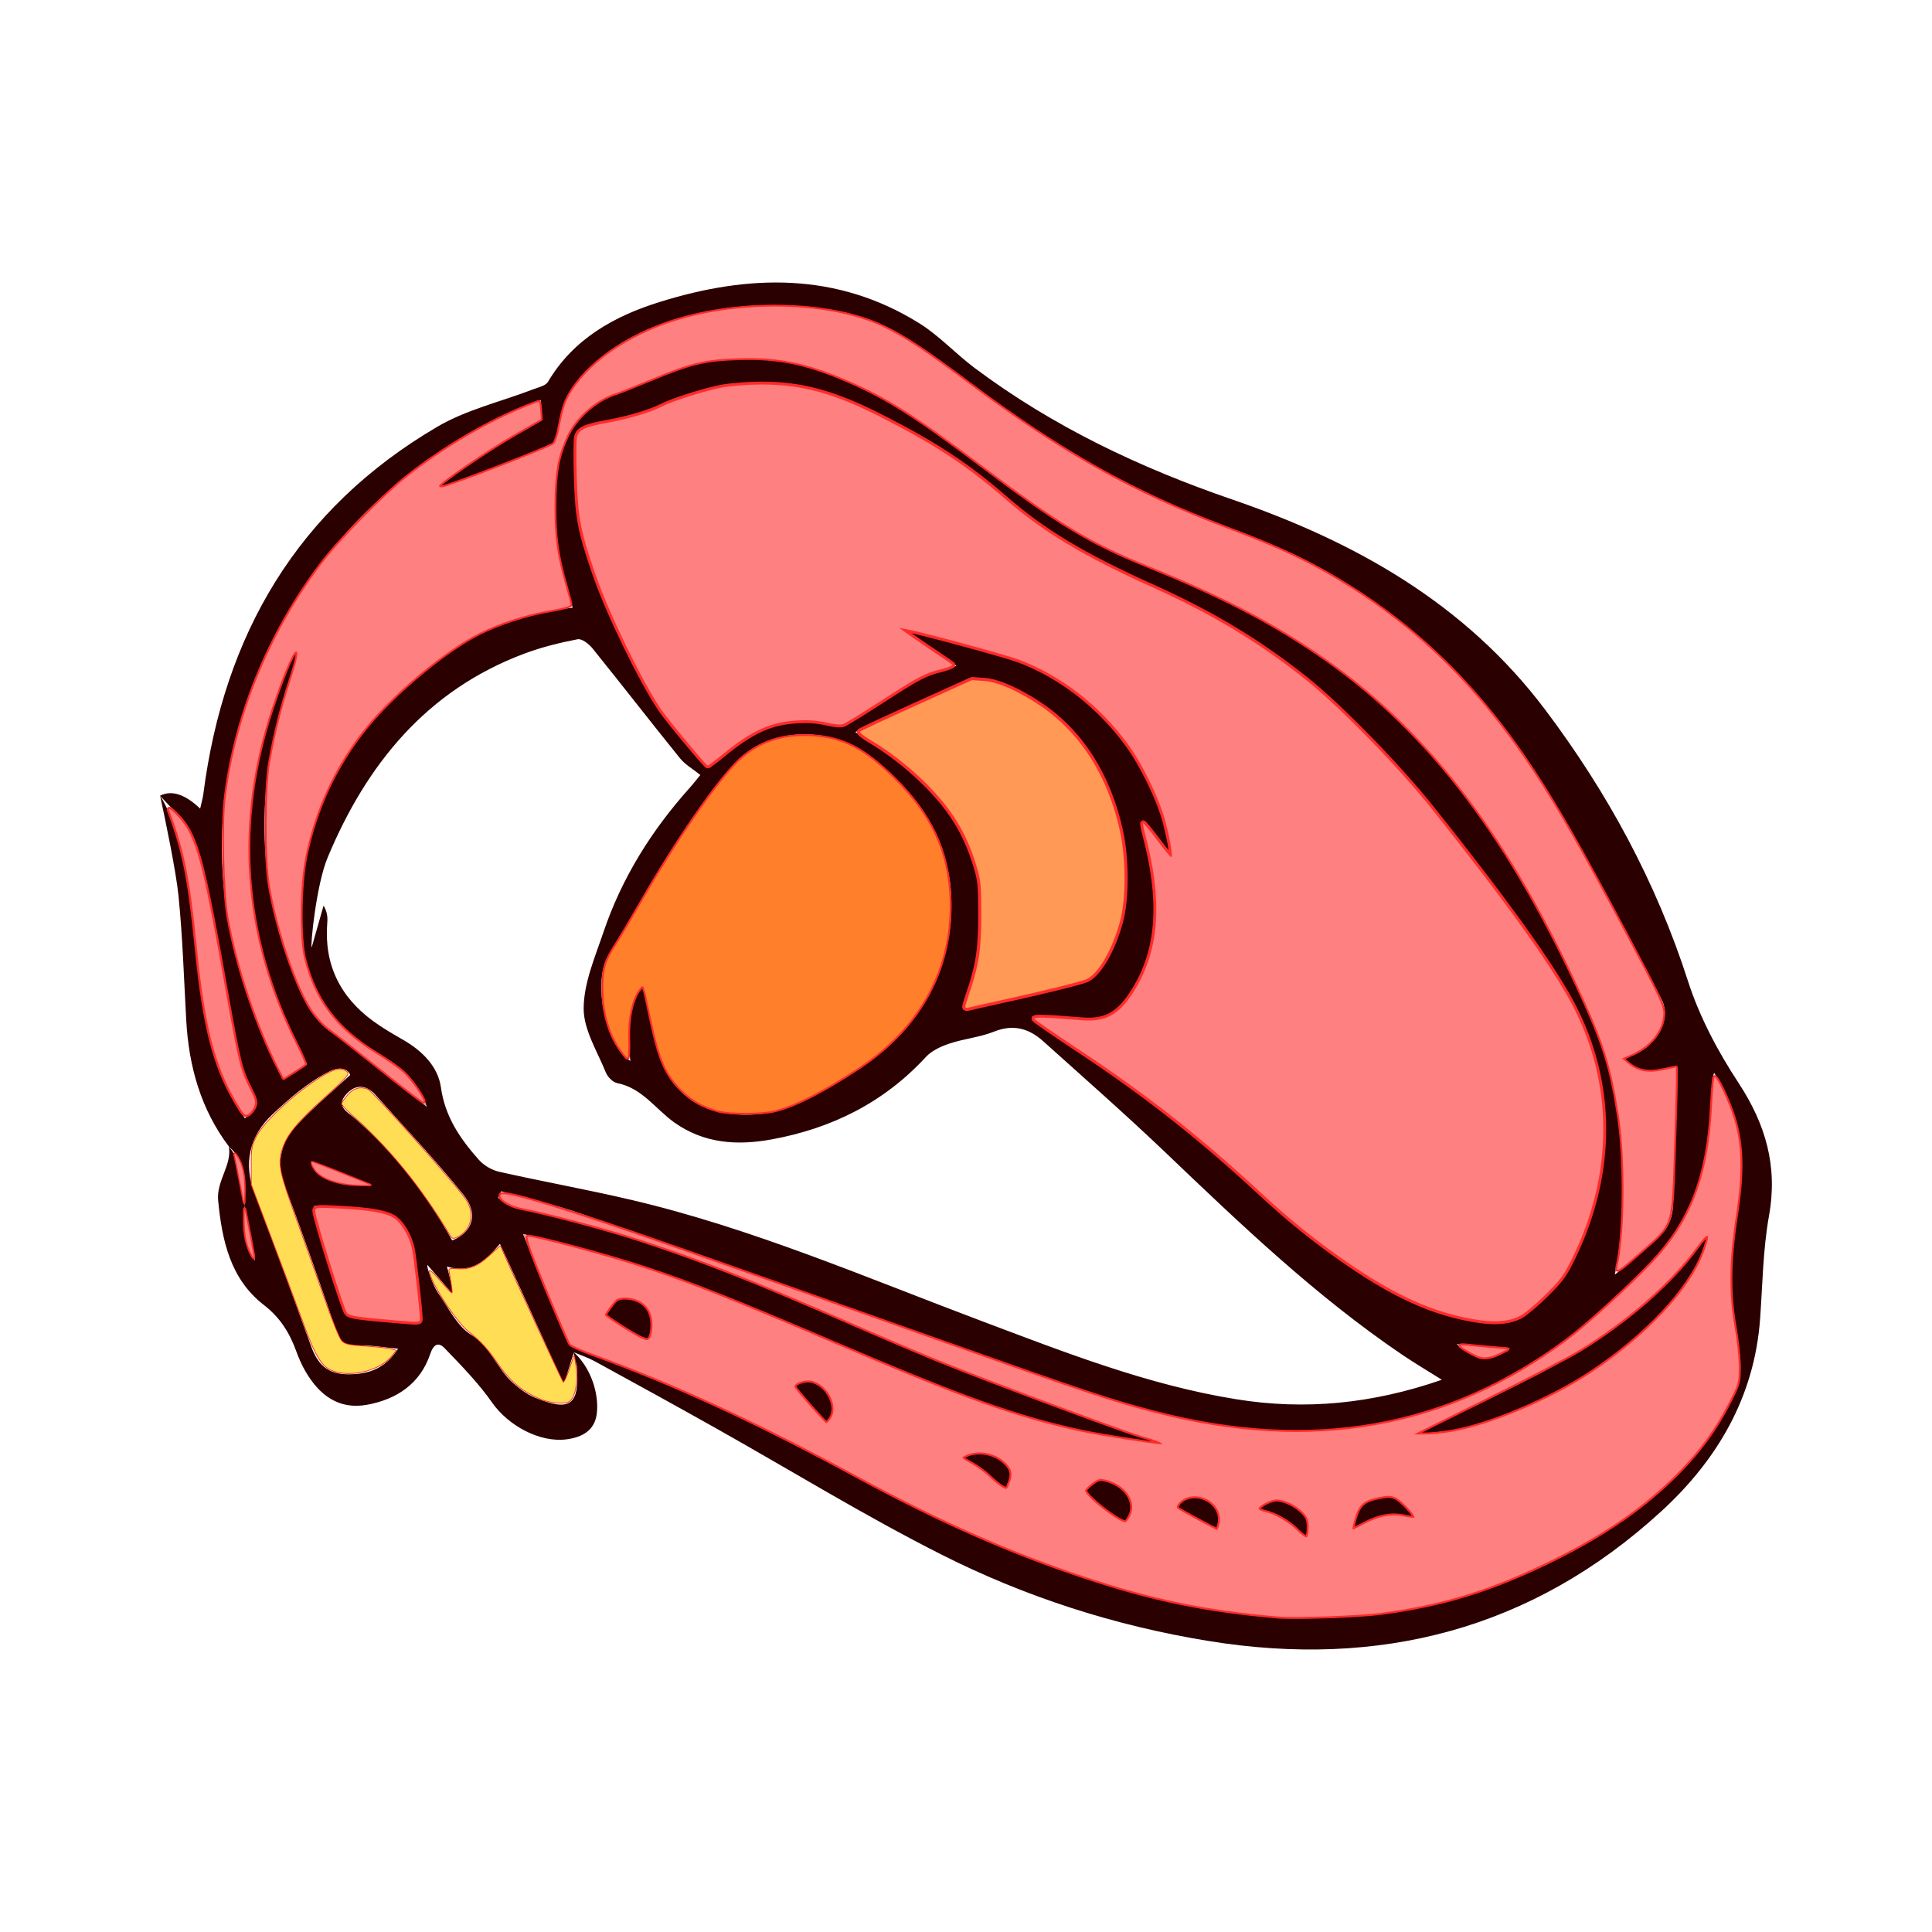
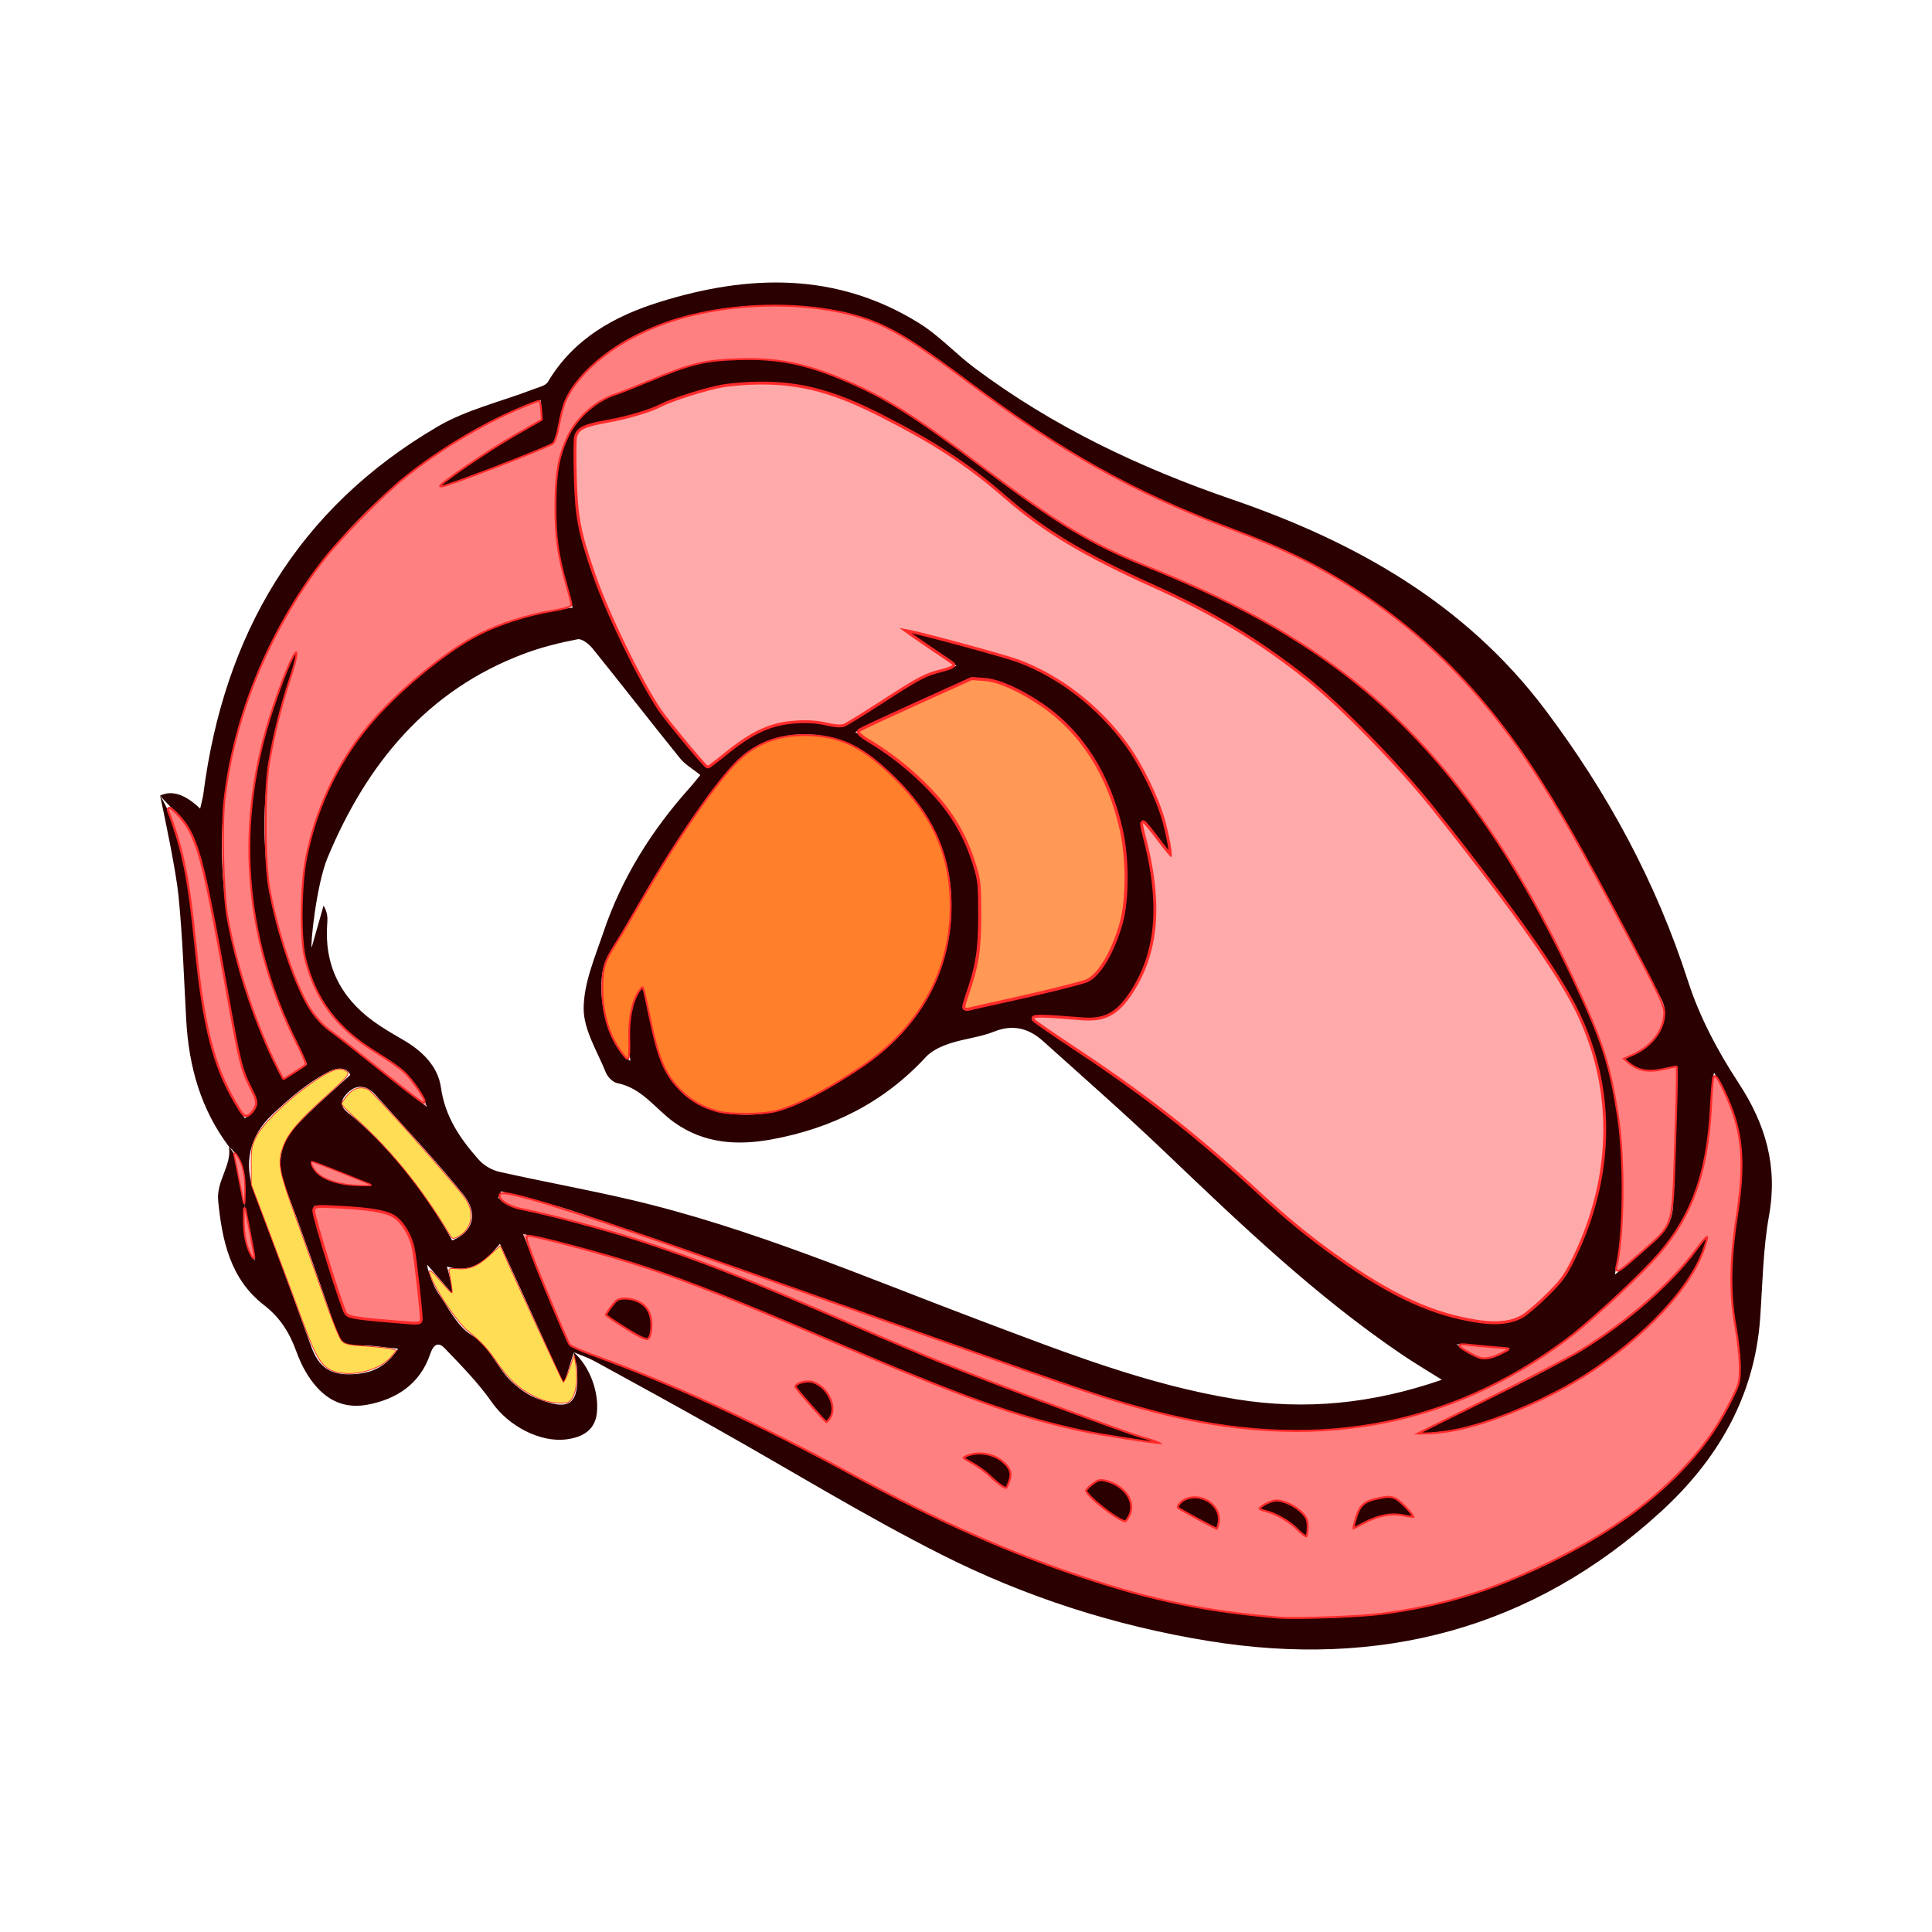
<svg xmlns="http://www.w3.org/2000/svg" viewBox="0 0 256 256" id="svg4206" version="1.1">
  <style id="style3">
    svg { cursor: default; }
  </style>
  <defs id="defs4208">
    <clipPath id="_clip1">
      <rect id="Background" x="12" y="14" width="920" height="892" />
    </clipPath>
  </defs>
  <g id="layer4">
    <g style="clip-rule:evenodd;fill:#ff2a2a;fill-rule:evenodd;stroke-linejoin:round;stroke-miterlimit:1.414" clip-path="url(#_clip1)" id="g6" transform="matrix(0.2596938,0,0,0.2596938,9.833498,1.603912)">
      <path id="path18" style="fill:#2b0000;stroke-width:9.313" d="m 576.068,758.549 c -5.792,-1.704 -10.905,-0.978 -13.363,4.526 7.366,4.004 13.689,7.431 20.478,11.119 2.552,-7.86 0.326,-13.466 -7.115,-15.645 z M 367.375,701.1 c 5.55,6.407 10.765,12.423 16.465,18.979 6.174,-6.584 3.325,-12.209 -0.829,-17.061 -4.759,-5.569 -10.523,-6.081 -15.636,-1.918 z m 85.545,36.738 c 3.949,2.002 7.078,3.176 9.722,5.057 2.645,1.872 4.712,4.535 7.189,6.658 1.825,1.555 3.911,2.803 5.876,4.191 0.829,-2.906 2.989,-6.202 2.263,-8.633 -2.645,-8.8 -15.403,-12.786 -25.051,-7.273 z m 168.38,23.784 c -6.249,-3.38 -12.469,-3.38 -17.088,2.477 9.35,1.416 17.135,5.439 24.203,14.639 3.678,-8.549 -0.615,-13.606 -7.115,-17.116 z M 278.328,656.335 c -2.822,0.605 -4.749,5.392 -7.078,8.325 0.652,0.82 14.164,10.803 21.735,12.982 3.427,-6.826 2.756,-13.503 -2.617,-18.28 -2.84,-2.524 -8.325,-3.827 -12.041,-3.027 z m 243.849,92.567 c -1.183,0.959 -3.781,3.054 -6.388,5.15 1.695,1.993 3.194,4.2 5.131,5.932 3.101,2.766 6.351,5.429 9.806,7.72 1.788,1.192 5.299,2.682 6.044,1.965 1.695,-1.62 2.952,-4.526 2.961,-6.91 0.019,-6.873 -8.055,-13.904 -17.554,-13.857 z m 151.235,8.987 c -5.047,-1.145 -11.883,0.624 -16.334,3.567 -2.989,1.984 -3.185,8.186 -4.628,12.507 0.857,0.568 12.74,-12.022 31.774,-5.55 -3.557,-3.697 -6.621,-9.573 -10.812,-10.523 z m 10.281,-32.1 c 57.393,0.522 144.102,-58.967 150.016,-103.043 -36.039,54.907 -94.867,75.525 -150.016,103.043 z M 849.121,546.242 C 838.588,530.206 829.267,512.605 823.409,494.418 807.131,443.851 782.35,398.173 750.548,355.95 709.675,301.667 653.53,270.191 590.754,248.642 c -47.01,-16.139 -91.477,-37.213 -131.4,-67.125 -9.666,-7.245 -18.029,-16.446 -28.208,-22.778 -42.037,-26.159 -86.877,-25.013 -132.257,-10.886 -23.244,7.236 -44.067,18.718 -57.16,40.789 -1.22,2.058 -4.898,2.812 -7.571,3.837 -16.316,6.277 -33.916,10.328 -48.788,19.035 -71.511,41.878 -109.003,106.163 -119.47,187.34 -0.27,2.142 -0.903,4.237 -1.639,7.552 -7.236,-6.891 -14.099,-9.741 -20.432,-6.603 5.588,6.537 12.535,11.901 15.654,18.97 4.703,10.635 7.478,22.313 9.741,33.814 5.187,26.364 9.331,52.942 14.434,79.333 1.248,6.426 3.669,13.028 7.18,18.504 4.023,6.267 2.282,9.75 -3.772,13.997 -1.993,-3.259 -3.911,-6.184 -5.615,-9.238 C 68.275,531.547 64.727,505.518 62.305,479.127 60.266,456.851 56.839,420.877 43.829,399.803 c 2.878,13.41 8.167,38.861 9.378,51.07 2.114,21.074 2.775,42.307 3.949,63.474 1.313,23.505 7.357,45.371 21.754,64.461 1.257,1.667 2.738,3.502 3.129,5.448 3.418,17.116 6.621,34.27 10.141,52.774 -13.205,-19.072 3.781,-43.033 -13.27,-58.222 1.648,9.536 -6.454,17.489 -5.466,27.621 1.993,20.441 6.202,40.007 23.365,53.277 8.186,6.333 12.991,14.015 16.371,23.272 1.341,3.678 2.915,7.348 4.898,10.719 6.994,11.901 16.809,19.538 31.327,16.893 15.133,-2.757 27.118,-10.719 32.221,-25.861 1.835,-5.429 4.396,-6.1 7.403,-2.98 8.502,8.847 17.21,17.722 24.203,27.733 8.111,11.613 24.203,20.599 38.098,18.727 7.85,-1.062 14.248,-4.489 15.3,-13.056 1.266,-10.244 -3.045,-23.496 -11.706,-31.365 -0.205,1.713 1.509,6.416 1.564,7.199 1.443,19.761 -3.287,23.402 -21.475,15.924 -4.042,-1.658 -7.757,-4.507 -11.082,-7.431 -8.186,-7.18 -11.296,-18.308 -21.484,-24.66 -7.199,-4.489 -11.51,-13.792 -16.725,-21.214 -2.887,-4.125 -6.137,-13.978 -5.485,-14.341 4.274,4.926 8.558,9.862 12.833,14.798 0.373,-0.233 -1.313,-8.735 -2.915,-13.969 13.131,3.818 20.115,-3.483 27.081,-11.631 10.858,23.849 21.307,46.805 32.622,71.66 1.946,-6.267 3.399,-10.961 5.066,-16.334 3.604,1.537 7.329,2.766 10.709,4.619 20.46,11.194 40.91,22.425 61.248,33.851 38.545,21.652 76.279,44.905 115.699,64.806 42.866,21.642 88.627,36.328 136.177,44.048 87.128,14.146 165.092,-5.811 230.839,-65.989 28.72,-26.28 47.773,-58.511 50.623,-98.61 1.248,-17.498 1.453,-35.229 4.535,-52.42 4.535,-25.293 -1.732,-46.684 -15.636,-67.851 z M 83.827,365.207 c 25.479,-91.086 96.264,-146.439 154.188,-167.309 0.27,3.706 0.512,7.171 0.726,10.169 -9.201,5.224 -18.038,9.787 -26.392,15.114 -8.391,5.345 -16.297,11.436 -26.094,18.402 2.794,0 3.502,0.186 4.07,-0.028 15.207,-5.718 30.303,-11.78 45.65,-17.098 6.752,-2.337 10.914,-4.088 11.417,-13.177 0.773,-14.127 9.638,-25.107 20.413,-34.186 15.012,-12.665 32.808,-19.23 51.61,-23.505 22.48,-5.103 45.091,-4.945 67.777,-1.471 25.647,3.93 45.771,18.802 65.439,33.944 42.307,32.575 87.361,60.075 137.984,77.75 67.097,23.43 118.67,66.873 156.301,126.017 23.198,36.459 42.381,75.497 62.869,113.65 6.137,11.436 -4.368,27.481 -19.491,30.117 8.297,8.94 17.414,7.478 27.099,4.153 0,7.208 0.13,13.512 -0.028,19.817 -0.438,17.563 -0.736,35.127 -1.714,52.662 -0.223,4.07 -1.946,8.921 -4.675,11.808 -7.58,8.009 -16.064,15.17 -24.892,22.145 6.463,-30.573 5.364,-60.774 0.046,-90.695 -2.514,-14.155 -6.686,-28.413 -12.591,-41.506 -19.705,-43.694 -42.027,-85.787 -72.638,-123.354 -33.972,-41.692 -76.046,-71.66 -124.639,-93.358 -9.955,-4.442 -19.864,-9.07 -30.052,-12.935 -32.482,-12.311 -60.131,-32.454 -87.212,-53.463 -24.771,-19.221 -50.344,-36.999 -80.609,-46.619 -25.721,-8.176 -51.284,-8.074 -76.493,2.291 -8.409,3.464 -16.641,7.431 -25.228,10.337 -19.472,6.584 -27.509,21.316 -30.377,40.333 -3.055,20.227 -0.549,39.867 5.411,59.228 0.875,2.868 1.592,5.783 2.598,9.452 -21.056,2.384 -40.91,7.916 -58.157,19.435 -49.515,33.069 -80.917,77.545 -80.553,139.12 0.186,30.024 12.935,54.925 40.733,69.779 10.914,5.83 19.314,13.792 23.579,26.317 -12.106,-9.555 -24.213,-19.091 -36.3,-28.664 -2.85,-2.254 -5.299,-5.187 -8.428,-6.882 -13.308,-7.199 -18.504,-19.668 -23.7,-32.92 -20.637,-52.625 -18.029,-104.85 1.043,-157.084 0.522,-1.425 1.052,-2.84 1.527,-4.274 0.065,-0.205 -0.158,-0.503 -1.071,-3.204 -33.832,72.619 -31.569,142.053 5.858,211.292 -3.585,2.328 -6.77,4.396 -12.05,7.832 C 76.796,486.931 66.347,427.703 83.827,365.207 Z m 629.955,302.154 c -24.781,-3.883 -46.218,-16.194 -66.352,-30.284 -15.096,-10.57 -29.763,-22.108 -43.042,-34.866 -34.289,-32.938 -72.191,-60.904 -112.57,-85.731 -0.475,-0.298 -0.745,-0.931 -3.082,-3.967 6.444,0 11.268,-1.034 15.44,0.186 16.241,4.749 26.839,1.63 35.918,-12.721 13.317,-21.028 13.866,-44.02 8.968,-67.562 -1.276,-6.156 -3.045,-12.218 -4.591,-18.327 0.577,-0.317 1.155,-0.643 1.732,-0.959 4.228,5.727 8.465,11.445 13.587,18.374 -4.368,-48.602 -43.238,-92.874 -90.034,-104.626 -15.785,-3.967 -31.355,-8.754 -48.099,-12.367 9.35,6.239 18.709,12.488 28.524,19.044 -6.482,2.012 -13.317,2.952 -18.895,6.118 -11.724,6.64 -22.713,14.555 -34.158,21.698 -2.524,1.574 -6.184,3.641 -8.474,2.896 -22.965,-7.478 -41.506,0.494 -58.278,15.608 -1.751,1.574 -3.753,2.859 -7.199,5.466 -9.331,-11.464 -20.078,-21.68 -27.174,-33.991 -16.343,-28.357 -30.927,-57.868 -37.995,-90.089 -2.868,-13.075 -2.486,-26.95 -2.766,-40.482 -0.14,-6.845 3.669,-9.834 11.436,-10.784 10.914,-1.332 22.117,-4.144 32.063,-8.763 36.114,-16.763 71.669,-15.915 106.824,1.751 24.082,12.097 47.727,24.958 67.898,43.443 22.145,20.301 48.407,34.466 75.785,46.06 58.799,24.911 105.576,64.75 144.437,114.423 22.369,28.589 45.399,56.974 64.564,87.677 28.524,45.697 29.726,94.718 6.035,143.078 -5.448,11.101 -15.748,20.935 -26.056,28.124 -5.774,4.032 -16.39,2.84 -24.445,1.574 z m 18.746,14.434 c -10.3,7.394 -15.319,6.956 -27.155,-2.105 9.247,0.717 17.666,1.369 27.155,2.105 z M 398.516,367.376 c 20.32,-9.229 38.33,-17.535 56.443,-25.563 6.761,-2.999 13.103,-1.518 19.966,1.471 37.8,16.465 55.912,47.047 61.109,86.029 2.496,18.746 -0.531,37.623 -9.722,54.637 -2.384,4.423 -6.826,9.527 -11.287,10.728 -20.022,5.401 -40.388,9.508 -61.509,14.285 23.263,-62.869 4.489,-108.593 -55,-141.588 z M 283.757,535.142 c -12.628,-7.683 -19.677,-41.087 -10.849,-54.311 10.551,-15.822 18.867,-33.134 29.241,-49.086 10.84,-16.679 21.633,-33.73 34.885,-48.416 16.94,-18.783 48.705,-19.286 68.931,-3.846 30.62,23.365 46.525,53.752 40.258,92.39 -5.029,30.992 -23.756,54.115 -50.353,70.207 -14.872,8.996 -29.446,19.1 -47.987,20.301 -27.509,1.788 -44.737,-10.011 -51.433,-36.673 -2.198,-8.754 -3.809,-17.657 -6.286,-29.307 -9.303,13.391 -7.925,25.898 -6.407,38.74 z M 139.814,695.038 c -10.84,-0.028 -15.673,-5.29 -18.998,-14.49 -9.34,-25.907 -18.951,-51.722 -28.711,-77.48 -5.96,-15.72 -2.738,-29.595 9.108,-40.696 8.772,-8.214 18.141,-16.381 28.925,-21.819 7.636,-3.846 10.654,0.801 10.654,1.788 -9.136,8.493 -18.774,16.502 -27.248,25.609 -8.13,8.717 -10.616,19.007 -6.072,31.048 9.089,24.082 17.48,48.425 25.861,72.759 1.956,5.671 4.116,9.126 11.128,8.651 6.5,-0.447 13.121,0.922 20.786,1.583 -6.463,9.881 -14.528,13.075 -25.433,13.047 z m 2.142,-28.897 c -1.788,-0.186 -4.302,-2.403 -4.861,-4.191 -4.964,-15.813 -9.583,-31.737 -14.23,-47.652 -0.4,-1.397 -0.261,-2.943 -0.428,-5.168 12.879,1.099 25.758,0.736 37.706,3.893 5.178,1.369 10.756,9.443 12.116,15.394 2.943,12.898 3.287,26.392 4.777,40.444 -10.523,-0.773 -22.825,-1.509 -35.08,-2.719 z m -20.944,-79.901 c 9.713,3.883 19.23,7.683 30.862,12.33 -18.225,0.829 -30.35,-4.209 -30.862,-12.33 z m 71.846,40.491 c -13.373,-23.84 -29.511,-44.737 -49.775,-62.394 -3.511,-3.073 -9.899,-5.979 -4.256,-12.199 4.815,-5.308 10.234,-4.843 14.872,0.326 15.096,16.809 30.601,33.302 44.803,50.846 7.916,9.778 4.917,19.249 -5.643,23.421 z m 13.615,-41.124 c -9.452,-10.626 -17.247,-21.866 -19.361,-36.933 -1.509,-10.719 -9.527,-18.644 -19.165,-24.213 -5.234,-3.027 -10.523,-6.062 -15.394,-9.62 -16.967,-12.395 -25.144,-29.018 -23.43,-50.222 0.223,-2.691 0.037,-5.42 -1.89,-8.744 -2.021,7.105 -4.042,14.211 -6.062,21.316 -0.792,-0.168 2.244,-31.7 8.13,-45.808 19.789,-47.466 50.455,-85.368 100.389,-104.058 8.763,-3.278 17.973,-5.56 27.155,-7.329 2.216,-0.428 5.848,2.468 7.692,4.759 14.975,18.56 29.577,37.427 44.57,55.978 2.589,3.204 6.454,5.364 10.356,8.512 -1.741,2.114 -3.492,4.405 -5.411,6.547 -19.435,21.689 -34.661,45.967 -44.002,73.606 -4.312,12.749 -10.039,25.917 -10.113,38.917 -0.056,10.905 6.966,21.931 11.315,32.724 0.922,2.291 3.567,4.992 5.83,5.439 12.74,2.505 19.538,13.261 29.13,20.078 15.114,10.737 31.97,11.864 49.589,8.642 30.741,-5.615 57.319,-18.821 78.728,-42.037 3.008,-3.269 7.748,-5.429 12.097,-6.882 7.45,-2.477 15.533,-3.213 22.788,-6.109 9.815,-3.911 17.796,-1.555 25.023,4.945 20.935,18.83 42.121,37.418 62.478,56.862 38.377,36.654 76.707,73.299 120.83,103.183 5.979,4.051 12.209,7.72 20.078,12.674 -35.555,12.293 -69.751,15.608 -104.84,9.946 -45.222,-7.264 -87.538,-23.943 -130.077,-39.951 -58.958,-22.182 -116.928,-47.27 -178.53,-61.751 -22.387,-5.262 -45.063,-9.322 -67.507,-14.369 -3.772,-0.838 -7.832,-3.222 -10.393,-6.1 z m 643.393,99.728 c 0.559,5.951 0.568,12.786 -1.797,18.038 -15.449,34.252 -42.391,57.691 -74.016,76.484 C 697.429,825.385 616.699,828.989 532.849,804.32 486.053,790.556 441.837,771.046 399.307,747.448 353.909,722.258 307.122,700.113 258.111,682.81 c -2.421,-0.857 -5.569,-2.403 -6.454,-4.451 -7.459,-17.387 -14.481,-34.959 -22.629,-54.925 9.592,2.319 16.548,3.986 23.496,5.681 55.68,13.578 107.336,37.809 159.738,60.14 38.228,16.288 77.033,31.048 118.306,37.902 7.953,1.322 16.008,2.021 24.017,2.999 0.084,-0.494 -13.466,-3.725 -19.836,-6.146 -39.895,-15.124 -80.265,-29.185 -119.293,-46.321 -61.947,-27.202 -123.512,-54.981 -190.572,-67.637 -3.073,-0.577 -5.737,-3.325 -8.586,-5.057 0.521,-1.108 1.052,-2.216 1.574,-3.325 13.587,3.772 27.435,6.789 40.724,11.426 68.661,23.961 137.22,48.239 205.751,72.591 41.413,14.723 82.49,30.703 126.455,36.319 69.034,8.819 130.152,-9.704 183.215,-54.609 8.316,-7.04 15.682,-15.189 23.831,-22.434 27.863,-24.762 37.716,-56.713 37.567,-92.771 -0.01,-3.036 0.671,-9.974 1.35,-10.924 12.786,19.975 16.427,41.273 12.926,64.256 -2.151,14.062 -4.684,28.264 -4.694,42.4 0,12.46 3.697,24.883 4.87,37.408 z" />
-       <path style="fill:#ff8080;stroke:#ff2a2a;stroke-width:2.938;stroke-linejoin:round;stroke-miterlimit:4;stroke-dasharray:none;stroke-opacity:1;paint-order:stroke markers fill" d="m 717.57,667.486 c -23.647,-3.32 -44.717,-12.906 -73.42,-33.401 -13.644,-9.743 -25.233,-19.225 -38.383,-31.406 -31.505,-29.185 -58.734,-50.598 -93.872,-73.821 -11.706,-7.737 -21.581,-14.548 -21.944,-15.135 -0.658,-1.064 4.821,-0.911 24.194,0.676 12.731,1.043 19.717,-3.176 27.738,-16.755 11.954,-20.236 13.402,-45.015 4.566,-78.096 -0.779,-2.917 -1.248,-5.472 -1.042,-5.678 0.206,-0.206 3.354,3.603 6.995,8.464 3.641,4.861 6.916,8.838 7.276,8.838 0.999,0 -0.125,-7.238 -2.718,-17.504 -2.968,-11.749 -11.868,-30.095 -19.771,-40.753 -14.461,-19.503 -33.94,-34.518 -55.13,-42.494 -6.756,-2.543 -50.135,-14.305 -57.195,-15.508 l -3.89,-0.663 5.615,3.991 c 3.089,2.195 8.996,6.244 13.128,8.999 4.132,2.755 7.868,5.326 8.303,5.715 0.435,0.388 -2.135,1.441 -5.71,2.339 -8.492,2.133 -11.396,3.665 -31.026,16.367 -9.073,5.871 -17.505,11.058 -18.736,11.526 -1.461,0.555 -4.514,0.316 -8.787,-0.689 -4.466,-1.051 -9.175,-1.391 -14.813,-1.071 -13.554,0.771 -22.966,5.007 -37.639,16.941 -4.144,3.37 -7.763,6.104 -8.043,6.074 -0.93,-0.098 -20.501,-23.685 -23.997,-28.92 -10.065,-15.071 -26.556,-49.057 -33.393,-68.814 -7.457,-21.549 -8.878,-28.943 -9.461,-49.215 -0.287,-9.984 -0.24,-19.278 0.105,-20.652 0.95,-3.784 4.104,-5.258 15.741,-7.357 10.518,-1.897 21.673,-5.207 27.225,-8.079 5.829,-3.014 23.033,-8.459 31.292,-9.904 4.68,-0.819 13.603,-1.49 19.828,-1.492 20.559,-0.006 36.994,4.464 60.73,16.516 27.411,13.918 44.268,24.973 63.121,41.397 19.901,17.336 40.297,29.609 75.659,45.525 30.393,13.68 53.953,27.86 77.987,46.939 17.336,13.761 47.44,44.628 64.833,66.475 37.707,47.362 60.73,79.475 71.302,99.448 21.16,39.98 21.286,85.963 0.351,129.021 -4.258,8.758 -6.093,11.31 -13.337,18.544 -4.62,4.614 -10.382,9.546 -12.804,10.961 -5.095,2.977 -12.165,3.874 -20.88,2.651 z" id="path1441" />
+       <path style="fill:#ffaaaa;stroke:#ff2a2a;stroke-width:2.938;stroke-linejoin:round;stroke-miterlimit:4;stroke-dasharray:none;stroke-opacity:1;paint-order:stroke markers fill" d="m 717.57,667.486 c -23.647,-3.32 -44.717,-12.906 -73.42,-33.401 -13.644,-9.743 -25.233,-19.225 -38.383,-31.406 -31.505,-29.185 -58.734,-50.598 -93.872,-73.821 -11.706,-7.737 -21.581,-14.548 -21.944,-15.135 -0.658,-1.064 4.821,-0.911 24.194,0.676 12.731,1.043 19.717,-3.176 27.738,-16.755 11.954,-20.236 13.402,-45.015 4.566,-78.096 -0.779,-2.917 -1.248,-5.472 -1.042,-5.678 0.206,-0.206 3.354,3.603 6.995,8.464 3.641,4.861 6.916,8.838 7.276,8.838 0.999,0 -0.125,-7.238 -2.718,-17.504 -2.968,-11.749 -11.868,-30.095 -19.771,-40.753 -14.461,-19.503 -33.94,-34.518 -55.13,-42.494 -6.756,-2.543 -50.135,-14.305 -57.195,-15.508 l -3.89,-0.663 5.615,3.991 c 3.089,2.195 8.996,6.244 13.128,8.999 4.132,2.755 7.868,5.326 8.303,5.715 0.435,0.388 -2.135,1.441 -5.71,2.339 -8.492,2.133 -11.396,3.665 -31.026,16.367 -9.073,5.871 -17.505,11.058 -18.736,11.526 -1.461,0.555 -4.514,0.316 -8.787,-0.689 -4.466,-1.051 -9.175,-1.391 -14.813,-1.071 -13.554,0.771 -22.966,5.007 -37.639,16.941 -4.144,3.37 -7.763,6.104 -8.043,6.074 -0.93,-0.098 -20.501,-23.685 -23.997,-28.92 -10.065,-15.071 -26.556,-49.057 -33.393,-68.814 -7.457,-21.549 -8.878,-28.943 -9.461,-49.215 -0.287,-9.984 -0.24,-19.278 0.105,-20.652 0.95,-3.784 4.104,-5.258 15.741,-7.357 10.518,-1.897 21.673,-5.207 27.225,-8.079 5.829,-3.014 23.033,-8.459 31.292,-9.904 4.68,-0.819 13.603,-1.49 19.828,-1.492 20.559,-0.006 36.994,4.464 60.73,16.516 27.411,13.918 44.268,24.973 63.121,41.397 19.901,17.336 40.297,29.609 75.659,45.525 30.393,13.68 53.953,27.86 77.987,46.939 17.336,13.761 47.44,44.628 64.833,66.475 37.707,47.362 60.73,79.475 71.302,99.448 21.16,39.98 21.286,85.963 0.351,129.021 -4.258,8.758 -6.093,11.31 -13.337,18.544 -4.62,4.614 -10.382,9.546 -12.804,10.961 -5.095,2.977 -12.165,3.874 -20.88,2.651 z" id="path1441" />
      <path style="fill:#ff8080;stroke:#ff2a2a;stroke-width:1.898;stroke-linejoin:round;stroke-miterlimit:4;stroke-dasharray:none;stroke-opacity:1;paint-order:stroke markers fill" d="m 787.393,640.13 c 3.797,-15.483 4.208,-54.348 0.809,-76.507 -4.027,-26.252 -7.794,-38.061 -21.543,-67.517 -37.238,-79.783 -78.308,-132.245 -132.234,-168.914 -24.83,-16.884 -50.056,-29.877 -87.034,-44.827 -28.821,-11.652 -45.252,-21.587 -83.931,-50.749 -34.25,-25.822 -49.128,-35.225 -69.521,-43.935 -20.741,-8.859 -34.925,-11.703 -55.138,-11.054 -17.219,0.553 -24.118,2.216 -44.824,10.809 -8.24,3.419 -16.075,6.547 -17.412,6.951 -10.345,3.125 -20.823,12.37 -25.359,22.373 -4.665,10.289 -6.09,18.542 -6.126,35.484 -0.034,16 1.254,25.094 5.778,40.801 1.303,4.523 2.369,8.723 2.369,9.332 0,0.648 -4.046,1.781 -9.748,2.727 -12.45,2.068 -26.42,6.54 -36.93,11.822 -17.15,8.62 -43.028,30.108 -57.366,47.635 -15.68,19.167 -26.35,41.965 -31.301,66.877 -2.827,14.228 -3.106,41.247 -0.53,51.509 5.377,21.427 16.359,35.945 36.601,48.384 5.286,3.249 11.516,7.593 13.843,9.653 3.855,3.414 11.349,14.225 10.444,15.067 -0.208,0.194 -8.036,-5.76 -17.396,-13.231 -18.011,-14.375 -23.328,-18.543 -30.971,-24.279 -2.605,-1.955 -6.556,-6.331 -8.78,-9.724 -7.72,-11.781 -17.293,-40.032 -21.204,-62.572 -2.353,-13.565 -2.343,-49.444 0.018,-63.209 2.446,-14.256 6.002,-28.535 10.559,-42.389 2.685,-8.163 3.771,-12.862 3.259,-14.1 -1.082,-2.617 -6.062,8.444 -12.736,28.288 -19.546,58.123 -15.408,116.615 12.133,171.496 2.779,5.538 4.853,10.27 4.608,10.515 -0.245,0.245 -2.788,1.925 -5.652,3.734 l -5.206,3.288 -2.338,-4.565 C 93.21,517.183 82.861,486.057 78.608,461.318 76.475,448.909 75.653,415.059 77.166,401.889 82.027,359.557 99.655,316.474 126.634,280.993 c 8.79,-11.561 31.282,-34.432 42.963,-43.688 17.163,-13.6 38.048,-26.199 56.715,-34.213 5.788,-2.485 10.672,-4.367 10.852,-4.183 0.18,0.184 0.463,2.24 0.63,4.569 l 0.302,4.235 -13.585,7.801 c -13.515,7.76 -38.382,24.755 -38.382,26.23 0,0.425 0.62,0.773 1.377,0.773 2.779,0 55.371,-20.335 57.123,-22.087 1.132,-1.132 2.336,-4.802 3.214,-9.797 0.772,-4.393 2.241,-9.847 3.264,-12.12 7.072,-15.716 26.875,-31.036 51.12,-39.549 34.905,-12.256 82.917,-11.521 110.606,1.694 10.581,5.05 21.505,12.274 43.641,28.858 47.163,35.335 83.805,55.887 131.762,73.905 21.357,8.024 35.559,14.344 48.519,21.591 43.527,24.339 77.261,56.253 106.918,101.15 12.991,19.667 24.416,39.694 48.147,84.392 16.963,31.95 19.094,36.471 19.023,40.356 -0.151,8.361 -6.397,16.519 -15.832,20.677 l -5.217,2.3 3.074,2.586 c 4.841,4.073 10.025,5.061 17.815,3.394 l 6.564,-1.404 -0.002,6.888 c -8.8e-4,3.788 -0.457,20.453 -1.015,37.033 -1.255,37.357 -0.728,35.73 -15.927,49.138 -12.49,11.018 -13.699,11.824 -12.909,8.605 z" id="path1443" />
      <path style="fill:#ff8080;stroke:#ff2a2a;stroke-width:2.022;stroke-linejoin:round;stroke-miterlimit:4;stroke-dasharray:none;stroke-opacity:1;paint-order:stroke markers fill" d="m 614.004,818.609 c -36.462,-3.109 -63.708,-8.732 -98.703,-20.371 -37.927,-12.614 -74.089,-28.613 -115.721,-51.197 -51.64,-28.013 -92.897,-47.068 -135.371,-62.524 -5.459,-1.986 -10.414,-4.201 -11.012,-4.92 -0.597,-0.72 -6.031,-13.259 -12.075,-27.865 -7.426,-17.947 -10.587,-26.652 -9.752,-26.852 2.336,-0.558 40.832,9.732 59.295,15.85 24.193,8.017 46.653,16.912 95.786,37.935 68.106,29.141 94.045,38.419 127.877,45.741 9.024,1.953 36.701,6.28 40.17,6.28 2.325,0 -2.605,-2.123 -9.052,-3.898 -8.923,-2.457 -77.032,-27.824 -103.079,-38.393 -9.627,-3.906 -30.194,-12.656 -45.705,-19.445 -50.529,-22.117 -77.049,-32.562 -109.4,-43.09 -16.311,-5.308 -45.642,-13.087 -59.329,-15.734 -6.014,-1.163 -11.827,-5.044 -10.141,-6.769 1.914,-1.958 34.272,7.927 89.891,27.46 29.684,10.425 88.569,31.226 130.855,46.225 78.968,28.01 90.626,31.895 113.229,37.734 79.675,20.581 148.915,8.362 209.929,-37.046 10.188,-7.582 30.994,-26.508 43,-39.114 20.143,-21.15 29.078,-44.185 30.912,-79.692 0.425,-8.226 1.001,-15.186 1.281,-15.465 1.001,-1.001 7.522,12.91 10.062,21.462 4.03,13.572 4.271,27.415 0.862,49.559 -3.491,22.683 -3.675,39.622 -0.612,56.51 1.175,6.478 2.136,15.547 2.136,20.154 0,8.198 -0.11,8.592 -5.159,18.482 -6.863,13.445 -14.756,24.281 -25.959,35.64 -17.115,17.353 -37.31,31.332 -64.668,44.762 -30.495,14.97 -54.987,22.529 -86.586,26.724 -11.182,1.484 -43.885,2.632 -52.96,1.858 z m 15.883,-45.611 c 0,-3.555 -0.56,-5.025 -2.836,-7.448 -3.395,-3.614 -9.511,-6.614 -13.533,-6.639 -3.039,-0.019 -9.238,3.166 -9.238,4.746 0,0.5 1.422,1.217 3.16,1.593 5.315,1.149 12.348,5.204 16.611,9.577 2.229,2.287 4.455,3.807 4.945,3.379 0.49,-0.428 0.891,-2.771 0.891,-5.208 z m -45.458,-2.065 c 1.61,-8.583 -7.835,-15.918 -16.721,-12.985 -3.182,1.05 -6.036,4.359 -4.814,5.581 0.866,0.866 19.389,10.854 20.191,10.887 0.377,0.015 0.982,-1.552 1.344,-3.483 z m 74.044,0.34 c 7.266,-3.822 13.691,-5.018 19.855,-3.696 2.752,0.59 5.208,0.869 5.457,0.62 0.925,-0.925 -6.74,-9.146 -9.653,-10.352 -2.389,-0.99 -4.157,-1.012 -8.478,-0.109 -8.644,1.808 -10.723,4.043 -13.145,14.129 -0.366,1.523 -0.318,2.615 0.107,2.426 0.424,-0.189 3.06,-1.547 5.856,-3.018 z m -119.755,-3.786 c 3.839,-7.423 -2.419,-16.502 -12.934,-18.766 -2.533,-0.545 -3.789,-0.174 -6.564,1.943 -1.887,1.44 -3.432,3.101 -3.432,3.692 0,2.918 16.916,16.194 20.64,16.198 0.387,4.3e-4 1.418,-1.38 2.291,-3.067 z M 477.691,749.369 c 1.341,-4.017 0.314,-6.874 -3.68,-10.235 -5.336,-4.49 -14.004,-5.549 -19.842,-2.424 -1.636,0.875 -1.247,1.318 3.386,3.847 2.879,1.572 6.984,4.524 9.124,6.56 4.994,4.754 8.504,7.08 9.309,6.169 0.35,-0.396 1.117,-2.159 1.704,-3.917 z m 225.408,-25.049 c 19.577,-3.409 50.198,-16.403 70.786,-30.039 28.269,-18.723 50.321,-42.264 57.529,-61.412 3.977,-10.565 2.705,-11.252 -3.957,-2.138 -12.892,17.638 -35.413,37.287 -59.594,51.996 -5.732,3.487 -27.051,14.585 -47.375,24.663 l -36.953,18.324 5.464,0.054 c 3.005,0.031 9.351,-0.622 14.1,-1.45 z m -317.188,-6.492 c 4.129,-5.895 -0.753,-16.611 -8.774,-19.258 -3.962,-1.308 -10.779,1.04 -9.466,3.259 1.405,2.374 15.355,18.155 16.052,18.157 0.371,0.001 1.355,-0.97 2.188,-2.159 z m -90.872,-47.862 c -0.005,-6.064 -2.406,-10.316 -7.079,-12.534 -4.048,-1.921 -9.45,-2.112 -11.544,-0.408 -1.509,1.228 -5.685,6.963 -5.685,7.807 0,0.766 14.848,10.236 18.476,11.784 3.076,1.312 3.521,1.299 4.619,-0.139 0.669,-0.875 1.214,-3.805 1.212,-6.51 z" id="path1445" />
      <path style="fill:#ff8080;stroke:#ff2a2a;stroke-width:2.052;stroke-linejoin:round;stroke-miterlimit:4;stroke-dasharray:none;stroke-opacity:1;paint-order:stroke markers fill" d="m 717.57,686.191 c -2.172,-0.513 -10.211,-5.031 -10.211,-5.738 0,-0.25 1.86,-0.222 4.133,0.06 2.273,0.283 7.627,0.794 11.899,1.136 l 7.766,0.623 -3.39,1.704 c -4.122,2.072 -7.604,2.828 -10.197,2.215 z" id="path1447" />
      <path style="fill:#ff8080;stroke:#ff2a2a;stroke-width:2.83;stroke-linejoin:round;stroke-miterlimit:4;stroke-dasharray:none;stroke-opacity:1;paint-order:stroke markers fill" d="m 167.165,667.801 c -22.138,-1.827 -26.343,-2.431 -27.916,-4.008 -1.599,-1.604 -16.331,-48.751 -16.331,-52.264 0,-1.592 0.936,-1.673 12.399,-1.067 15.344,0.811 23.378,2.156 27.361,4.578 4.243,2.58 8.392,9.517 9.715,16.243 0.999,5.08 3.943,31.238 3.99,35.465 0.02,1.762 -0.254,1.794 -9.219,1.054 z" id="path1449" />
      <path style="fill:#ff8080;stroke:#ff2a2a;stroke-width:2.257;stroke-linejoin:round;stroke-miterlimit:4;stroke-dasharray:none;stroke-opacity:1;paint-order:stroke markers fill" d="M 82.566,555.883 C 71.705,537.356 66.609,517.405 62.631,477.849 58.992,441.662 56.192,427.705 48.485,407.347 c -1.17,-3.092 6.131,4.188 8.897,8.871 6.041,10.226 9.468,24.505 19.809,82.539 6.606,37.071 7.531,40.852 12.33,50.381 2.922,5.802 3.244,7.096 2.322,9.323 -0.589,1.422 -1.924,3.119 -2.967,3.77 -1.73,1.08 -2.282,0.525 -6.31,-6.348 z" id="path1451" />
      <path style="fill:#ff8080;stroke:#ff2a2a;stroke-width:1.355;stroke-linejoin:round;stroke-miterlimit:4;stroke-dasharray:none;stroke-opacity:1;paint-order:stroke markers fill" d="m 84.546,596.169 c -1.197,-6.205 -2.334,-11.795 -2.527,-12.422 -0.529,-1.722 -0.146,-1.652 1.036,0.191 2.767,4.313 3.902,9.721 3.763,17.935 l -0.095,5.578 z" id="path1457" />
      <path style="fill:#ff8080;stroke:#ff2a2a;stroke-width:1.66;stroke-linejoin:round;stroke-miterlimit:4;stroke-dasharray:none;stroke-opacity:1;paint-order:stroke markers fill" d="m 90.509,633.88 c -2.562,-5.033 -3.625,-10.383 -3.584,-18.05 l 0.027,-5.157 2.365,12.205 c 1.301,6.713 2.318,12.36 2.26,12.549 -0.058,0.189 -0.539,-0.507 -1.068,-1.547 z" id="path1459" />
      <path style="fill:#ff8080;stroke:#ff2a2a;stroke-width:1.302;stroke-linejoin:round;stroke-miterlimit:4;stroke-dasharray:none;stroke-opacity:1;paint-order:stroke markers fill" d="m 139.428,597.942 c -6.962,-0.949 -12.478,-3.115 -15.415,-6.052 -1.497,-1.497 -2.987,-4.28 -2.689,-5.025 0.068,-0.169 6.776,2.365 14.907,5.632 l 14.784,5.939 -4.126,-0.019 c -2.269,-0.012 -5.627,-0.224 -7.461,-0.474 z" id="path1461" />
      <path style="fill:#ff8080;stroke:#ff2a2a;stroke-width:0.058;stroke-linejoin:round;stroke-miterlimit:4;stroke-dasharray:none;stroke-opacity:1;paint-order:stroke markers fill" d="m 229.688,624.859 c -0.261,-0.629 -0.442,-1.175 -0.404,-1.213 0.038,-0.038 0.394,0.019 0.791,0.125 0.694,0.187 0.71,0.207 0.427,0.52 -0.181,0.2 -0.291,0.594 -0.285,1.02 0.005,0.382 -0.005,0.694 -0.023,0.693 -0.018,-7.3e-4 -0.245,-0.516 -0.506,-1.145 z" id="path1463" />
      <path style="fill:#ff8080;stroke:#ff2a2a;stroke-width:0.058;stroke-linejoin:round;stroke-miterlimit:4;stroke-dasharray:none;stroke-opacity:1;paint-order:stroke markers fill" d="m 178.79,557.565 c -0.758,-0.607 -0.793,-0.665 -0.397,-0.665 0.239,0 0.489,-0.088 0.555,-0.195 0.069,-0.112 0.255,0.157 0.436,0.634 0.173,0.456 0.298,0.844 0.276,0.861 -0.021,0.015 -0.413,-0.269 -0.87,-0.634 z" id="path1465" />
      <path style="fill:#ff7f2a;stroke:#ff2a2a;stroke-width:1.868;stroke-linejoin:round;stroke-miterlimit:4;stroke-dasharray:none;stroke-opacity:1;paint-order:stroke markers fill" d="m 328.243,560.389 c -7.396,-2.078 -13.012,-5.228 -17.893,-10.038 -8.469,-8.346 -11.637,-15.681 -16.234,-37.597 -3.711,-17.691 -3.487,-17.144 -5.808,-14.165 -3.785,4.859 -5.93,14.519 -5.594,25.187 0.17,5.401 -0.028,9.818 -0.441,9.817 -0.413,-9.6e-4 -2.441,-2.617 -4.506,-5.813 -5.068,-7.841 -7.884,-18.542 -7.829,-29.75 0.049,-9.982 1.123,-13.603 6.541,-22.056 2.143,-3.343 8.182,-13.518 13.42,-22.611 18.112,-31.44 38.705,-61.185 49.251,-71.139 10.187,-9.616 22.11,-13.663 37.504,-12.731 15.546,0.941 26.372,6.567 41.629,21.633 18.54,18.309 27.222,36.714 28.325,60.048 1.687,35.716 -14.611,66.425 -46.404,87.431 -17.9,11.827 -31.832,18.959 -42.419,21.717 -6.813,1.775 -23.327,1.811 -29.542,0.066 z" id="path1467" />
      <path style="fill:#ff9955;stroke:#ff2a2a;stroke-width:3.165;stroke-linejoin:round;stroke-miterlimit:4;stroke-dasharray:none;stroke-opacity:1;paint-order:stroke markers fill" d="m 454.661,507.553 c 0,-0.487 0.814,-3.252 1.808,-6.143 5.092,-14.809 6.376,-23.045 6.354,-40.752 -0.019,-15.679 -0.227,-17.69 -2.639,-25.564 -5.208,-16.999 -13.112,-29.559 -27.078,-43.031 -8.488,-8.188 -17.902,-15.41 -27.289,-20.937 -3.064,-1.804 -5.237,-3.614 -4.83,-4.022 0.408,-0.408 13.417,-6.482 28.91,-13.498 l 28.168,-12.756 6.321,0.444 c 6.953,0.488 17.577,5.198 28.687,12.716 20.396,13.803 34.326,35.762 40.511,63.86 3.115,14.151 3.115,34.82 2.3e-4,46.191 -4.062,14.831 -11.293,27.085 -17.411,29.508 -3.514,1.392 -22.032,5.946 -42.063,10.345 -8.825,1.938 -16.811,3.749 -17.747,4.024 -0.936,0.275 -1.702,0.102 -1.702,-0.386 z" id="path1469" />
      <path style="fill:#ffdd55;stroke:#ff2a2a;stroke-width:0.799;stroke-linejoin:round;stroke-miterlimit:4;stroke-dasharray:none;stroke-opacity:1;paint-order:stroke markers fill" d="m 239.697,708.193 c -10.242,-3.773 -17.008,-9.308 -24.04,-19.663 -4.406,-6.488 -8.371,-10.739 -14.657,-15.714 -6.115,-4.84 -19.596,-25.77 -19.596,-30.424 0,-0.508 2.021,1.388 4.491,4.213 7.701,8.81 7.505,8.711 6.832,3.437 -0.324,-2.54 -0.837,-5.608 -1.141,-6.818 -0.521,-2.074 -0.303,-2.18 3.816,-1.852 6.263,0.498 10.555,-1.261 16.635,-6.817 l 5.337,-4.877 1.83,4.226 c 5.476,12.641 29.522,64.639 30.213,65.332 0.446,0.448 1.897,-2.396 3.225,-6.321 l 2.413,-7.135 0.732,4.673 c 0.982,6.268 0.184,13.623 -1.81,16.665 -1.381,2.108 -2.329,2.476 -6.226,2.418 -2.528,-0.038 -6.152,-0.642 -8.053,-1.342 z" id="path1471" />
      <path style="fill:#ffdd55;stroke:#ff2a2a;stroke-width:0.799;stroke-linejoin:round;stroke-miterlimit:4;stroke-dasharray:none;stroke-opacity:1;paint-order:stroke markers fill" d="m 191.803,623.795 c -15.105,-25.012 -30.989,-44.474 -50.027,-61.298 -2.808,-2.481 -5.105,-4.953 -5.105,-5.492 0,-0.539 1.358,-2.527 3.018,-4.418 2.971,-3.383 6.203,-4.316 9.961,-2.874 2.476,0.95 44.754,48.418 49.979,56.114 4.622,6.808 2.984,15.263 -3.619,18.677 -2.734,1.414 -2.946,1.378 -4.207,-0.709 z" id="path1473" />
      <path style="fill:#ffdd55;stroke:#ff2a2a;stroke-width:0.799;stroke-linejoin:round;stroke-miterlimit:4;stroke-dasharray:none;stroke-opacity:1;paint-order:stroke markers fill" d="m 135.392,694.037 c -8.27,-1.515 -11.116,-5.475 -18.59,-25.864 -3.116,-8.501 -10.3,-27.71 -15.963,-42.686 l -10.297,-27.228 -0.031,-9.724 c -0.028,-8.871 0.216,-10.194 2.779,-15.073 5.783,-11.01 34.325,-34.036 42.19,-34.036 0.985,0 2.551,0.556 3.48,1.235 1.51,1.105 0.344,2.451 -11.072,12.783 -14.44,13.068 -19.48,19.2 -21.892,26.635 -2.417,7.449 -1.62,11.438 7.131,35.685 4.247,11.767 10.734,30.088 14.417,40.714 3.683,10.626 7.6,20.297 8.704,21.492 1.736,1.878 3.4,2.265 12.304,2.862 5.663,0.379 11.484,1.007 12.935,1.395 l 2.639,0.706 -2.588,3.076 c -5.09,6.049 -16.995,9.706 -26.144,8.03 z" id="path1475" />
    </g>
  </g>
</svg>
